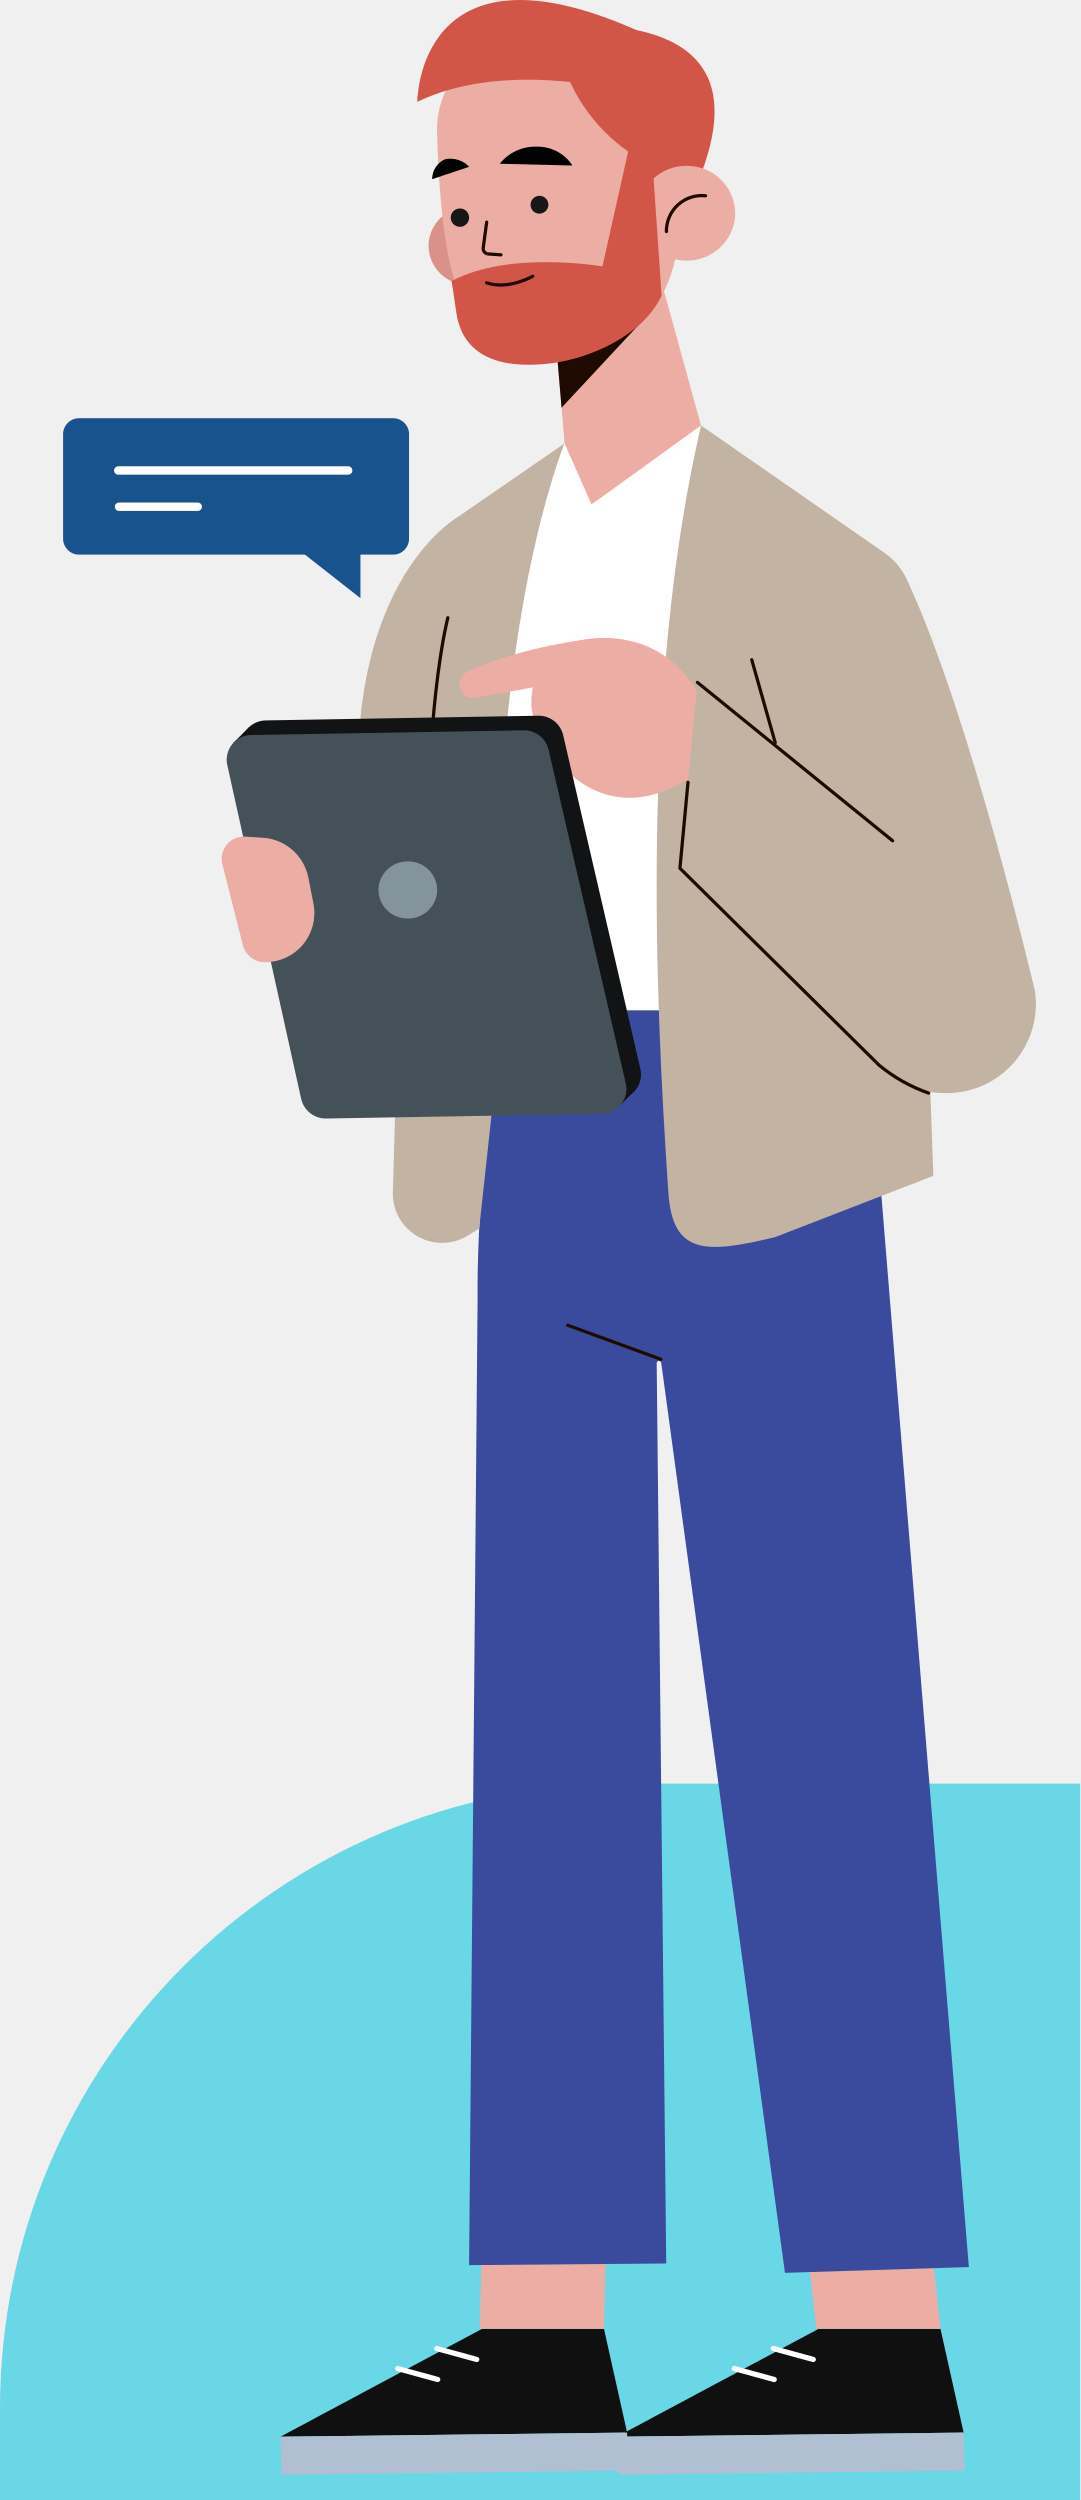
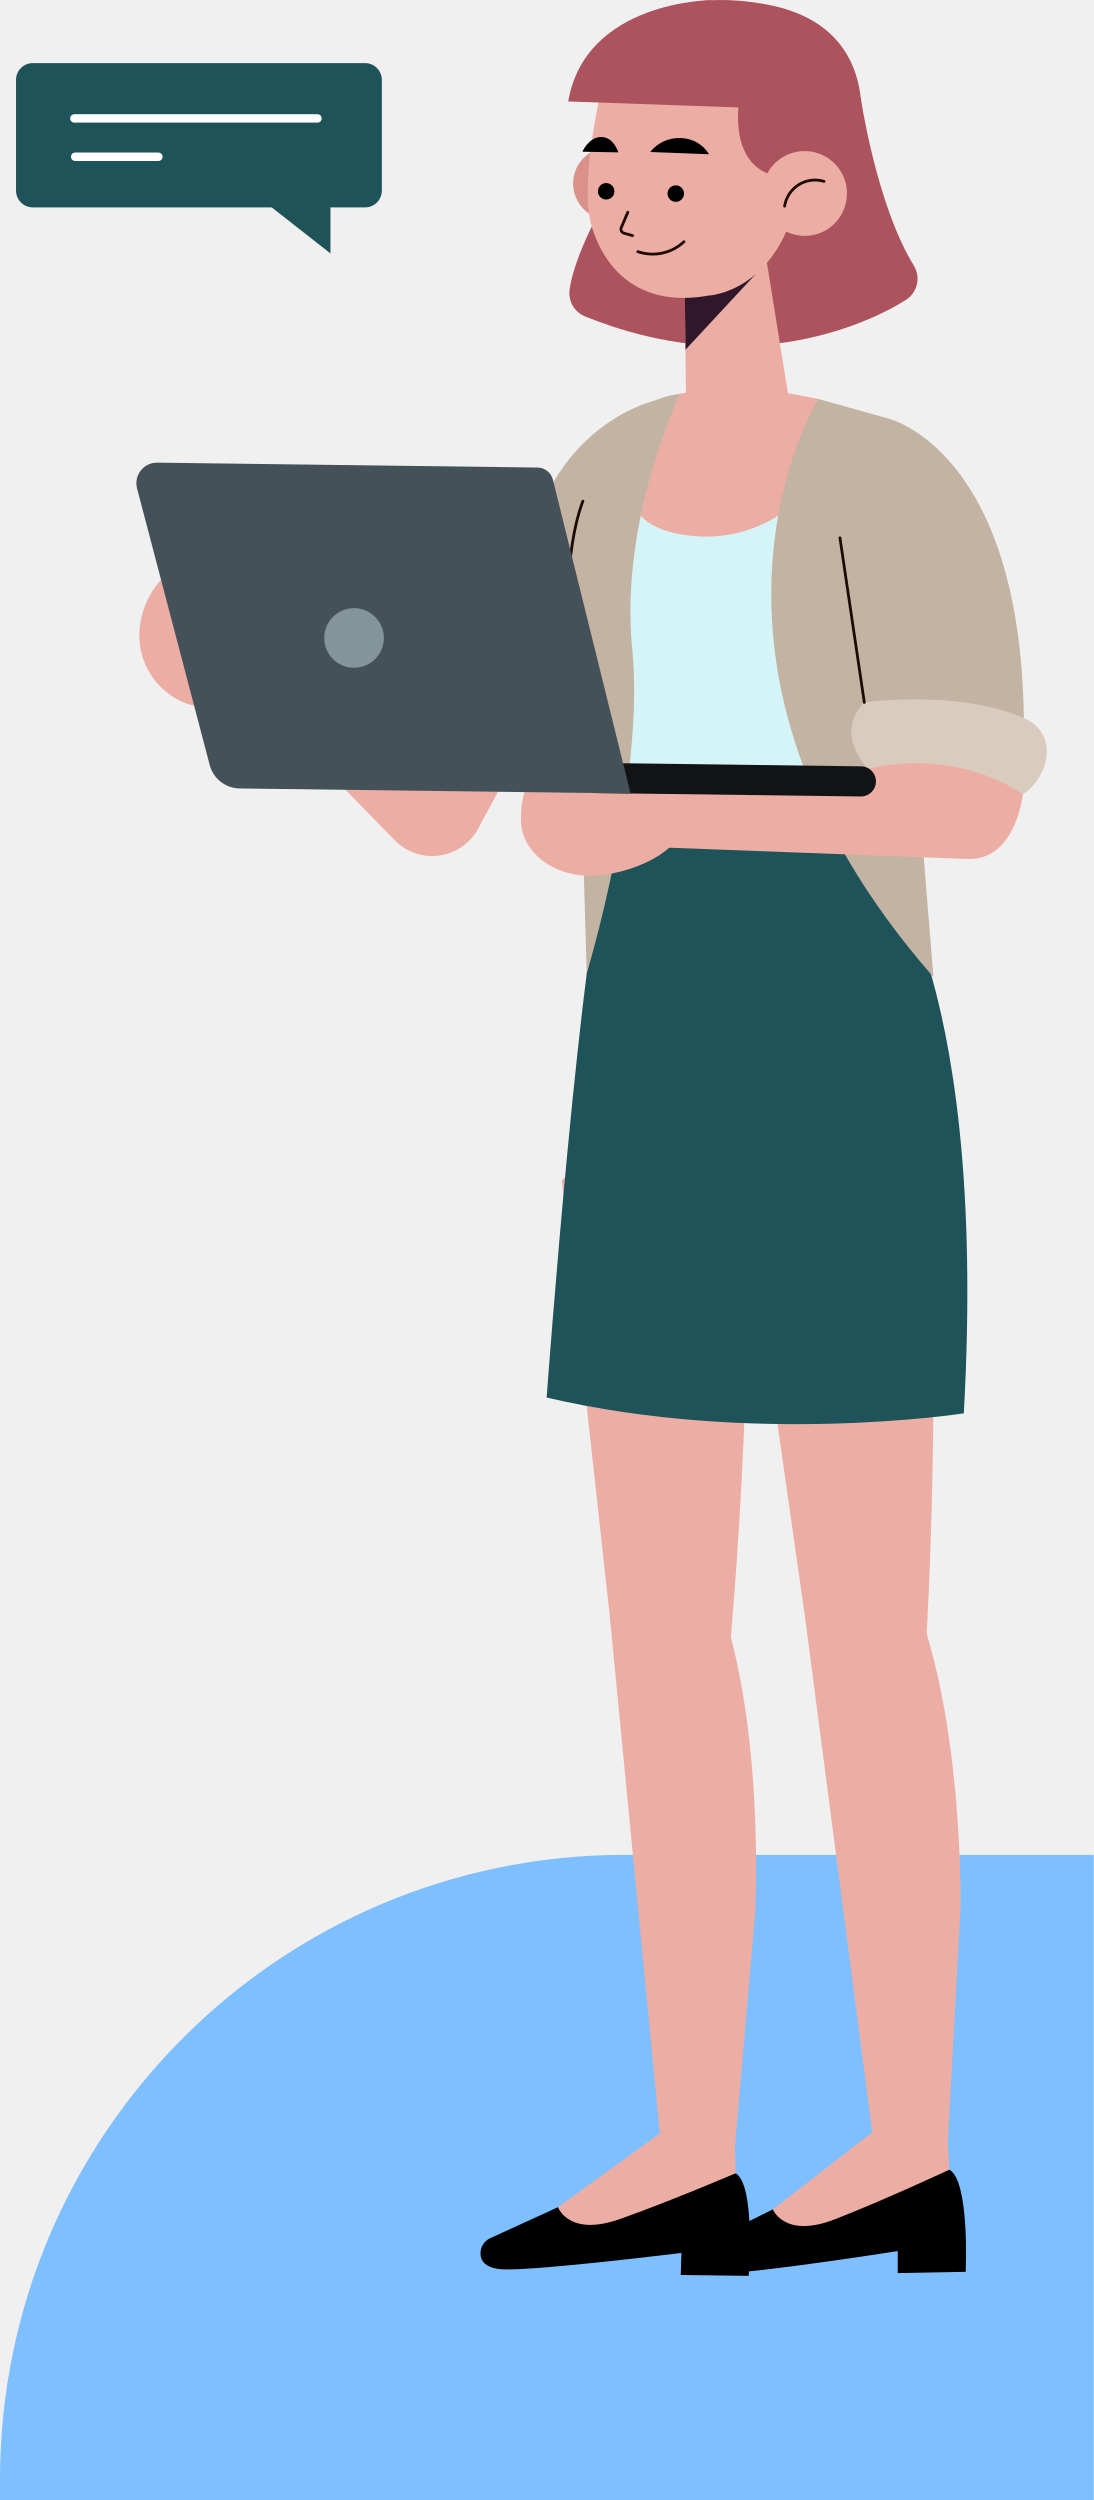
- <svg xmlns="http://www.w3.org/2000/svg" width="138.262" height="320" viewBox="0 0 138.262 320">
+ <svg xmlns="http://www.w3.org/2000/svg" width="140" height="320" viewBox="0 0 140 320">
  <defs>
    <clipPath id="clip-path">
-       <rect id="Rectangle_456803" data-name="Rectangle 456803" width="104.26" height="316.764" fill="none" />
+       <rect id="Rectángulo_456804" data-name="Rectángulo 456804" width="116.543" height="291.306" fill="none" />
    </clipPath>
  </defs>
-   <g id="img19" transform="translate(-6218.879 2427.18)">
-     <g id="Group_1185263" data-name="Group 1185263" transform="translate(6218.879 -2427.18)">
-       <g id="Group_1185262" data-name="Group 1185262" transform="translate(0 0)">
-         <g id="Group_1185261" data-name="Group 1185261">
-           <path id="Rectangle_456799" data-name="Rectangle 456799" d="M80,0h58.262a0,0,0,0,1,0,0V91.7a0,0,0,0,1,0,0H0a0,0,0,0,1,0,0V80A80,80,0,0,1,80,0Z" transform="translate(0 228.303)" fill="#69d7e5" />
-           <g id="Group_1180337" data-name="Group 1180337" transform="translate(8.077 53.531)">
-             <path id="Path_1000311" data-name="Path 1000311" d="M6.237,34.567H46.457a2.031,2.031,0,0,0,2.03-2.03v-13.4a2.031,2.031,0,0,0-2.03-2.032H6.237a2.03,2.03,0,0,0-2.03,2.032v13.4a2.031,2.031,0,0,0,2.03,2.03" transform="translate(-4.207 -17.105)" fill="#19538d" />
-             <line id="Line_3355" data-name="Line 3355" x1="29.428" transform="translate(7.06 6.692)" fill="none" stroke="#fff" stroke-linecap="round" stroke-linejoin="round" stroke-width="1.076" />
-             <line id="Line_3356" data-name="Line 3356" x1="10.076" transform="translate(7.157 11.333)" fill="none" stroke="#fff" stroke-linecap="round" stroke-linejoin="round" stroke-width="1.076" />
-             <path id="Path_1000312" data-name="Path 1000312" d="M37.42,29.623v7.9l-10.067-7.9Z" transform="translate(0.639 -14.485)" fill="#19538d" />
-           </g>
-           <g id="Group_1180340" data-name="Group 1180340" transform="translate(28.359)">
-             <g id="Group_1180343" data-name="Group 1180343" transform="translate(0)">
-               <path id="Path_1000349" data-name="Path 1000349" d="M47.777,213.1H32.169L6.356,226.906l44.383-.528Z" transform="translate(44.245 84.994)" fill="#101010" />
-               <path id="Path_1000350" data-name="Path 1000350" d="M50.789,227.061l-44.385.53-.153-4.864,44.385-.53Z" transform="translate(44.35 89.174)" fill="#b0c0d2" />
-               <line id="Line_3360" data-name="Line 3360" x2="5.113" y2="1.398" transform="translate(65.626 303.177)" fill="none" stroke="#fff" stroke-linecap="round" stroke-linejoin="round" stroke-width="0.673" />
-               <line id="Line_3361" data-name="Line 3361" x2="5.113" y2="1.398" transform="translate(70.624 300.612)" fill="none" stroke="#fff" stroke-linecap="round" stroke-linejoin="round" stroke-width="0.673" />
-               <path id="Path_1000351" data-name="Path 1000351" d="M8.386,198.9H24.3l2.231,20.715H10.617Z" transform="translate(65.496 78.474)" fill="#ecaea4" />
-               <path id="Path_1000352" data-name="Path 1000352" d="M77.293,213.1H61.684L35.872,226.906l44.383-.528Z" transform="translate(-28.343 84.994)" fill="#101010" />
-               <path id="Path_1000353" data-name="Path 1000353" d="M80.3,227.061l-44.385.53-.153-4.864,44.383-.53Z" transform="translate(-28.237 89.174)" fill="#b0c0d2" />
-               <line id="Line_3362" data-name="Line 3362" x2="5.113" y2="1.398" transform="translate(22.553 303.177)" fill="none" stroke="#fff" stroke-linecap="round" stroke-linejoin="round" stroke-width="0.673" />
-               <line id="Line_3363" data-name="Line 3363" x2="5.113" y2="1.398" transform="translate(27.552 300.612)" fill="none" stroke="#fff" stroke-linecap="round" stroke-linejoin="round" stroke-width="0.673" />
-               <path id="Path_1000354" data-name="Path 1000354" d="M38.068,198.9H53.977l-.527,20.715H37.541Z" transform="translate(-4.5 78.474)" fill="#ecaea4" />
-               <g id="Group_1180343-2" data-name="Group 1180343">
-                 <g id="Group_1180342" data-name="Group 1180342" clip-path="url(#clip-path)">
-                   <path id="Path_1000355" data-name="Path 1000355" d="M11.02,89.848s-1.164,2.418-3.3,24.681c-.438,4.577-.711,10.953-.662,15.548L5.968,253.792l25.234-.21-1.22-115.249a.292.292,0,0,1,.58-.038L46.4,254.781l23.539-.742L56.822,93.319l-12.029-1.6Z" transform="translate(25.715 36.144)" fill="#3a4b9e" />
-                   <line id="Line_3364" data-name="Line 3364" x1="11.938" y1="4.357" transform="translate(44.303 169.63)" fill="none" stroke="#1e0a00" stroke-linecap="round" stroke-linejoin="round" stroke-width="0.417" />
-                   <path id="Path_1000356" data-name="Path 1000356" d="M63.839,47.236S49.945,55.122,51.22,83.119l12.98.534Z" transform="translate(-33.687 19.002)" fill="#c2b3a3" />
-                   <path id="Path_1000357" data-name="Path 1000357" d="M63.835,40.474,50.081,49.958s-5.935,5.714-6.021,8.881L41.852,136.5a6.3,6.3,0,0,0,9.667,5.33l1.387-.857Z" transform="translate(-19.93 16.282)" fill="#c2b3a3" />
-                   <path id="Path_1000358" data-name="Path 1000358" d="M54.785,56.387s-2.577,9.648-2.577,30.251" transform="translate(-25.818 22.683)" fill="none" stroke="#1e0a00" stroke-linecap="round" stroke-linejoin="round" stroke-width="0.417" />
-                   <path id="Path_1000359" data-name="Path 1000359" d="M33.79,41.133s-10.267,24.485-8.3,72.565h32.26L51.254,38.837Z" transform="translate(10.115 15.623)" fill="#fff" />
-                   <path id="Path_1000360" data-name="Path 1000360" d="M14.8,38.837,38.237,55.112a8.509,8.509,0,0,1,3.688,6.71l2.612,73.061L24.3,142.723c-8.864,2.143-13.141,2.329-13.685-5.717C8.892,111.537,7.118,72,14.8,38.837" transform="translate(46.573 15.623)" fill="#c2b3a3" />
-                   <path id="Path_1000361" data-name="Path 1000361" d="M21.336,53.7c7.933,17.029,16.24,52.332,16.24,52.332A11.42,11.42,0,0,1,25.7,119.053a11.5,11.5,0,0,1-11.158-10.047L.177,60.721c-2.442-14.34,21.16-7.02,21.16-7.02" transform="translate(66.545 20.851)" fill="#c2b3a3" />
-                   <line id="Line_3365" data-name="Line 3365" x2="3.005" y2="10.615" transform="translate(67.863 84.446)" fill="none" stroke="#1e0a00" stroke-linecap="round" stroke-linejoin="round" stroke-width="0.417" />
-                   <path id="Path_1000362" data-name="Path 1000362" d="M51.149,68.238s-2.567-9.047-11.879-9.93-12.052,6.228-10.3,10.908,7.811,12.3,16.99,8.405,5.188-9.384,5.188-9.384" transform="translate(11.186 23.426)" fill="#ecaea4" />
-                   <path id="Path_1000363" data-name="Path 1000363" d="M56.389,58.3s-9.143,1.019-15.952,4.245a1.741,1.741,0,0,0-.971,1.809,1.809,1.809,0,0,0,2.132,1.5L54.22,63.56Z" transform="translate(-9.024 23.451)" fill="#ecaea4" />
-                   <path id="Path_1000364" data-name="Path 1000364" d="M38.4,111.3,12.895,86.078l2.231-23.791L39.885,82.02Z" transform="translate(45.779 25.057)" fill="#c2b3a3" />
-                   <line id="Line_3366" data-name="Line 3366" x2="24.989" y2="20.274" transform="translate(60.905 87.343)" fill="none" stroke="#1e0a00" stroke-linecap="round" stroke-linejoin="round" stroke-width="0.417" />
-                   <path id="Path_1000365" data-name="Path 1000365" d="M10.573,71.411l-1.031,11,25.506,25.219a20.73,20.73,0,0,0,6.32,3.558" transform="translate(49.131 28.727)" fill="none" stroke="#1e0a00" stroke-linecap="round" stroke-linejoin="round" stroke-width="0.417" />
-                   <path id="Path_1000366" data-name="Path 1000366" d="M35.128,69.738,44.6,112.533a3.223,3.223,0,0,0,3.225,2.488l35.226-.6a3.174,3.174,0,0,0,3.1-3.842l-9.9-42.786a3.225,3.225,0,0,0-3.219-2.46l-34.8.6a3.173,3.173,0,0,0-3.111,3.813" transform="translate(-32.531 26.28)" fill="#121314" />
-                   <path id="Path_1000367" data-name="Path 1000367" d="M37.59,66.342l-2.081,2.089L84.85,115l2.228-2.245Z" transform="translate(-34.028 26.688)" fill="#121314" />
-                   <path id="Path_1000368" data-name="Path 1000368" d="M36.427,71.07,45.9,113.865a3.223,3.223,0,0,0,3.225,2.488l35.226-.6a3.173,3.173,0,0,0,3.105-3.842l-9.9-42.786a3.225,3.225,0,0,0-3.219-2.46l-34.8.6a3.173,3.173,0,0,0-3.111,3.813" transform="translate(-35.703 26.816)" fill="#445158" />
-                   <path id="Path_1000369" data-name="Path 1000369" d="M53.176,81.9a3.685,3.685,0,0,0,3.343,4.023,3.737,3.737,0,0,0,4.138-3.25,3.684,3.684,0,0,0-3.343-4.023,3.737,3.737,0,0,0-4.138,3.25" transform="translate(-33.075 31.629)" fill="#83949a" />
-                   <path id="Path_1000370" data-name="Path 1000370" d="M64.131,79.852,66.783,90.3a2.884,2.884,0,0,0,2.86,2.14,6.282,6.282,0,0,0,6.183-7.4l-.682-3.48a6.348,6.348,0,0,0-5.875-5.051l-2.139-.137a2.839,2.839,0,0,0-3,3.482" transform="translate(-64.044 30.719)" fill="#ecaea4" />
-                   <path id="Path_1000371" data-name="Path 1000371" d="M57.047,24.426a5.106,5.106,0,0,1-5.675,4.41,5.03,5.03,0,0,1-4.536-5.518,5.106,5.106,0,0,1,5.675-4.41,5.03,5.03,0,0,1,4.536,5.518" transform="translate(-20.32 7.594)" fill="#d9918a" />
-                   <path id="Path_1000372" data-name="Path 1000372" d="M29.742,33.593l1.252,14.816,3.447,7.812L48.457,46.115l-6.982-25.37Z" transform="translate(12.911 8.345)" fill="#ecaea4" />
-                   <path id="Path_1000373" data-name="Path 1000373" d="M35.532,40.526,46.28,28.988,34.665,30.277Z" transform="translate(7.987 11.661)" fill="#1e0a00" />
-                   <path id="Path_1000374" data-name="Path 1000374" d="M41.118,3.721A11.659,11.659,0,0,0,31.65,15.586c.176,6.5.829,17.076,3.163,21.078,3.476,5.955,9.68,9.025,18.114,5.923,0,0,10.049-2.2,9.752-16.808C62.357,9.973,50.715,2.044,41.118,3.721" transform="translate(-4.063 1.408)" fill="#ecaea4" />
-                   <path id="Path_1000375" data-name="Path 1000375" d="M38.363,25.646l-1.282-7.226A22.208,22.208,0,0,1,28.536,6.554s.226-5.162,8.189-3.938S52.1,8.268,45.751,22.9Z" transform="translate(14.961 0.977)" fill="#d25648" />
-                   <path id="Path_1000376" data-name="Path 1000376" d="M39.13,21.877a6.2,6.2,0,0,1-6.886,5.351,6.1,6.1,0,0,1-5.5-6.7,6.2,6.2,0,0,1,6.886-5.351,6.1,6.1,0,0,1,5.5,6.7" transform="translate(26.584 6.092)" fill="#ecaea4" />
-                   <path id="Path_1000377" data-name="Path 1000377" d="M34.348,17.872a4.539,4.539,0,0,0-5.012,4.577" transform="translate(27.605 7.185)" fill="none" stroke="#1e0a00" stroke-linecap="round" stroke-linejoin="round" stroke-width="0.417" />
-                   <path id="Path_1000378" data-name="Path 1000378" d="M55.829,13.833l-3.291,14.7s-12.023-2.08-19.3,1.889l.607,4.068c.812,5.446,5.4,7.241,11.983,6.466,5.046-.595,11.872-3.539,14.286-8.68l-1.028-15Z" transform="translate(-3.786 5.565)" fill="#d25648" />
-                   <path id="Path_1000379" data-name="Path 1000379" d="M52.67,20.255a1.175,1.175,0,1,1-1.085-1.224,1.164,1.164,0,0,1,1.085,1.224" transform="translate(-20.986 7.654)" fill="#171717" />
-                   <path id="Path_1000380" data-name="Path 1000380" d="M45.631,19.1a1.166,1.166,0,0,1-1.259,1.056A1.144,1.144,0,1,1,45.631,19.1" transform="translate(-3.796 7.19)" fill="#171717" />
-                   <path id="Path_1000381" data-name="Path 1000381" d="M47.944,20.277,47.5,23.568a.7.7,0,0,0,.658.784l1.614.111" transform="translate(-14.008 8.157)" fill="none" stroke="#1e0a00" stroke-linecap="round" stroke-linejoin="round" stroke-width="0.417" />
-                   <path id="Path_1000382" data-name="Path 1000382" d="M41.149,15.576l9.314.226a5.311,5.311,0,0,0-4.526-2.415,5.83,5.83,0,0,0-4.788,2.189" transform="translate(-5.546 5.385)" />
-                   <path id="Path_1000383" data-name="Path 1000383" d="M55.055,15.535l-4.74,1.583a2.763,2.763,0,0,1,1.653-2.549,3.331,3.331,0,0,1,3.088.966" transform="translate(-23.358 5.814)" />
-                   <path id="Path_1000384" data-name="Path 1000384" d="M50.6,25.213s-3.151,1.817-5.929.836" transform="translate(-10.758 10.143)" fill="none" stroke="#1e0a00" stroke-linecap="round" stroke-linejoin="round" stroke-width="0.417" />
-                   <path id="Path_1000385" data-name="Path 1000385" d="M61.293,11.542S46.455,7.706,35.477,13.034c0,0,0-21.6,28.042-9.185Z" transform="translate(-10.422 0)" fill="#d25648" />
-                 </g>
-               </g>
-             </g>
-           </g>
-         </g>
+   <g id="Grupo_1188477" data-name="Grupo 1188477" transform="translate(-10331 7555.246)">
+     <path id="Rectángulo_456807" data-name="Rectángulo 456807" d="M80,0h60a0,0,0,0,1,0,0V82.581a0,0,0,0,1,0,0H0a0,0,0,0,1,0,0V80A80,80,0,0,1,80,0Z" transform="translate(10331 -7317.826)" fill="#7dbfff" />
+     <g id="Grupo_1180355" data-name="Grupo 1180355" transform="translate(10333.051 -7547.164)">
+       <path id="Trazado_1000311" data-name="Trazado 1000311" d="M6.354,35.57H48.885a2.148,2.148,0,0,0,2.147-2.147V19.253A2.148,2.148,0,0,0,48.885,17.1H6.354a2.147,2.147,0,0,0-2.147,2.148v14.17A2.148,2.148,0,0,0,6.354,35.57" transform="translate(-4.207 -17.105)" fill="#1e535a" />
+       <line id="Línea_3355" data-name="Línea 3355" x1="31.12" transform="translate(7.466 7.077)" fill="none" stroke="#fff" stroke-linecap="round" stroke-linejoin="round" stroke-width="1.076" />
+       <line id="Línea_3356" data-name="Línea 3356" x1="10.655" transform="translate(7.569 11.984)" fill="none" stroke="#fff" stroke-linecap="round" stroke-linejoin="round" stroke-width="1.076" />
+       <path id="Trazado_1000312" data-name="Trazado 1000312" d="M38,29.623v8.351L27.353,29.623Z" transform="translate(2.248 -13.614)" fill="#1e535a" />
+     </g>
+     <g id="Grupo_1180356" data-name="Grupo 1180356" transform="translate(10348.457 -7555.246)">
+       <g id="Grupo_1180346" data-name="Grupo 1180346" clip-path="url(#clip-path)">
+         <path id="Trazado_1000386" data-name="Trazado 1000386" d="M42.629,209.349l-8.635,3.95a2.138,2.138,0,0,0-1.246,2.409c.2.775.894,1.506,2.785,1.6,4.2.212,22.893-2.1,22.893-2.1l-.09,2.82,8.694.115s.916-11.595-1.666-13.135Z" transform="translate(11.341 73.167)" />
+         <path id="Trazado_1000387" data-name="Trazado 1000387" d="M53.214,201.446,40.069,210.98s1.344,3.844,7.914,1.524,14.823-5.869,14.823-5.869l-.141-6.2Z" transform="translate(13.9 71.537)" fill="#ecaea4" />
+         <path id="Trazado_1000388" data-name="Trazado 1000388" d="M40.427,115.317,46.6,171.4a7.068,7.068,0,0,0,8.185,6.018c3.154-.545,6.852,1.255,7.141-1.957,1.358-15.085,4.7-62.94-.932-75.355Z" transform="translate(14.025 35.729)" fill="#ecaea4" />
+         <path id="Trazado_1000389" data-name="Trazado 1000389" d="M45.007,155.817l6.368,65.849,9.637,1.688L63.6,193.427s1.926-36.338-10.055-49.659Z" transform="translate(15.614 51.312)" fill="#ecaea4" />
+         <path id="Trazado_1000390" data-name="Trazado 1000390" d="M63,209.748l-8.5,4.228a2.136,2.136,0,0,0-1.168,2.447c.221.769.941,1.476,2.834,1.512,4.205.075,22.815-2.845,22.815-2.845v2.82l8.694-.166s.544-11.619-2.086-13.075Z" transform="translate(18.473 73.048)" />
+         <path id="Trazado_1000391" data-name="Trazado 1000391" d="M73.317,201.421l-12.832,9.956s1.465,3.8,7.959,1.266S83.07,206.3,83.07,206.3l-.339-6.192Z" transform="translate(20.983 71.419)" fill="#ecaea4" />
+         <path id="Trazado_1000392" data-name="Trazado 1000392" d="M57.658,115.736l7.959,55.854a7.065,7.065,0,0,0,8.374,5.749c3.136-.647,6.889,1.033,7.075-2.187.875-15.121,2.691-63.06-3.34-75.285Z" transform="translate(20.002 35.643)" fill="#ecaea4" />
+         <path id="Trazado_1000393" data-name="Trazado 1000393" d="M63.567,155.965l8.557,65.606,9.686,1.376,1.627-30s.676-36.38-11.724-49.306Z" transform="translate(22.052 51.268)" fill="#ecaea4" />
+         <path id="Trazado_1000394" data-name="Trazado 1000394" d="M80.344,79.949s15.291,14.725,12.043,72.9c0,0-26.89,4.2-53.4-2.019,0,0,4.4-60.3,8.25-72.219Z" transform="translate(13.525 28.056)" fill="#1e535a" />
+         <path id="Trazado_1000395" data-name="Trazado 1000395" d="M53.461,37.817S39.529,40.957,36.845,59.43l8.812,7.8Z" transform="translate(12.782 13.497)" fill="#c2b3a3" />
+         <path id="Trazado_1000396" data-name="Trazado 1000396" d="M28.627,86.754c.256-.411,5.592,2.4,5.751,1.94A202.428,202.428,0,0,0,45.334,66.2c1.614-3.776-.347-15.414-4.41-15.79-2.983-.275-6.6,5.286-7.349,8.209l-7.653,18.69Z" transform="translate(8.993 17.989)" fill="#ecaea4" />
+         <path id="Trazado_1000397" data-name="Trazado 1000397" d="M38.812,75.733,10.11,59.662l-2.7,2.928L30.465,86.223a6.7,6.7,0,0,0,11.01-2.065,6.8,6.8,0,0,0-2.663-8.425" transform="translate(2.57 21.294)" fill="#ecaea4" />
+         <path id="Trazado_1000398" data-name="Trazado 1000398" d="M.472,60.482A9.313,9.313,0,0,0,3.9,69.771c3.152,2.468,7.308,2.392,9.284-.17s-.015-13.224-3.167-15.693-8.39.7-9.548,6.573" transform="translate(0.099 18.939)" fill="#ecaea4" />
+         <path id="Trazado_1000399" data-name="Trazado 1000399" d="M79,92.175c-1.173.008-33.89-.381-33.89-.381L46.22,41.667l25.261,4.668Z" transform="translate(15.65 14.871)" fill="#d5f4f8" />
+         <path id="Trazado_1000400" data-name="Trazado 1000400" d="M70.9,38.135,60.767,36.21l-7.518,1.267L47.3,49.273s-1.8,5.411,7.431,6.392,15.739-5.49,17.331-9.524S70.9,38.135,70.9,38.135" transform="translate(16.358 12.924)" fill="#ecaea4" />
+         <path id="Trazado_1000401" data-name="Trazado 1000401" d="M55.154,37.144s-7.807,16.035-6.135,32.72-5.828,41.489-5.828,41.489l-1.533-53.29S42,38.878,55.154,37.144" transform="translate(14.452 13.257)" fill="#c2b3a3" />
+         <path id="Trazado_1000402" data-name="Trazado 1000402" d="M42.912,47.275s-3.2,7.63-1.212,20.548" transform="translate(14.241 16.873)" fill="none" stroke="#1e0a00" stroke-linecap="round" stroke-linejoin="round" stroke-width="0.358" />
+         <path id="Trazado_1000403" data-name="Trazado 1000403" d="M66.33,37.629S45.658,71.135,81.09,111.635l-5.8-71.5Z" transform="translate(20.931 13.43)" fill="#c2b3a3" />
+         <path id="Trazado_1000404" data-name="Trazado 1000404" d="M72.788,39.463s17.038,3.858,17.439,38.57L69.806,75.825,67.363,47.569Z" transform="translate(23.369 14.085)" fill="#c2b3a3" />
+         <path id="Trazado_1000405" data-name="Trazado 1000405" d="M70.044,74.839s-4.4-4.455-.443-8.475c0,0,12.165-1.746,20.689,2.121a4.534,4.534,0,0,1,2.655,4.594,6.944,6.944,0,0,1-3.043,5.05s-4.464-3.092-19.858-3.291" transform="translate(23.573 23.545)" fill="#d9ccbe" />
+         <line id="Línea_3367" data-name="Línea 3367" x1="3.117" y1="21.07" transform="translate(90.057 68.839)" fill="none" stroke="#1e0a00" stroke-linecap="round" stroke-linejoin="round" stroke-width="0.358" />
+         <path id="Trazado_1000406" data-name="Trazado 1000406" d="M77.7,72.69,45.872,76.314l1.686,6.319L90.5,84.255c4.3.163,6.43-3.984,7.058-8.274,0,0-7.826-5.992-19.858-3.291" transform="translate(15.914 25.694)" fill="#ecaea4" />
+         <path id="Trazado_1000407" data-name="Trazado 1000407" d="M36.547,79.954c.114,4,4.2,7.124,9.117,6.98s11.755-3.088,11.64-7.087-9.26-9.492-14.18-9.349-6.691,5.457-6.577,9.456" transform="translate(12.677 25.16)" fill="#ecaea4" />
+         <path id="Trazado_1000408" data-name="Trazado 1000408" d="M77.573,76.262l-33.927-.437.05-3.856,33.926.437a1.928,1.928,0,0,1-.048,3.856" transform="translate(15.141 25.686)" fill="#121314" />
+         <path id="Trazado_1000409" data-name="Trazado 1000409" d="M63.254,85.992l-50.039-.645a4.022,4.022,0,0,1-3.832-3.011L.089,46.955a2.633,2.633,0,0,1,2.565-3.312l48.7.627a2.058,2.058,0,0,1,1.966,1.569Z" transform="translate(0 15.576)" fill="#445158" />
+         <path id="Trazado_1000410" data-name="Trazado 1000410" d="M25.485,61.261a3.817,3.817,0,1,1-3.767-3.894,3.831,3.831,0,0,1,3.767,3.894" transform="translate(6.193 20.475)" fill="#83949a" />
+         <path id="Trazado_1000411" data-name="Trazado 1000411" d="M78.437,9.215s2.019,13.767,6.834,21.548A3.213,3.213,0,0,1,84.224,35.1c-5.594,3.54-21.289,10.188-41.125,2.09A3.21,3.21,0,0,1,41.175,33.8c.455-3.708,3.748-10.96,8.534-17.44Z" transform="translate(14.276 3.289)" fill="#ad535e" />
+         <path id="Trazado_1000412" data-name="Trazado 1000412" d="M50.508,19.936a4.6,4.6,0,0,1-5.786,3.023,4.651,4.651,0,0,1-3-5.831,4.6,4.6,0,0,1,5.786-3.022,4.65,4.65,0,0,1,3,5.829" transform="translate(14.398 4.957)" fill="#d9918a" />
+         <path id="Trazado_1000413" data-name="Trazado 1000413" d="M52.093,28.093,52.3,46.9l13.421-.4L61.081,17.661Z" transform="translate(18.072 6.303)" fill="#ecaea4" />
+         <path id="Trazado_1000414" data-name="Trazado 1000414" d="M52.215,35.519l8.95-9.639-9.054,2.083Z" transform="translate(18.078 9.237)" fill="#30182a" />
+         <path id="Trazado_1000415" data-name="Trazado 1000415" d="M46.994,6.083a6.785,6.785,0,0,0-2.251,3.85c-.939,4.43-2.787,13.646-1.285,18.381,1.95,6.158,6.844,10.1,14.85,8.672,0,0,9.263-.305,11.719-13.979C73.513,3.607,57.055-2.264,46.994,6.083" transform="translate(14.879 0.853)" fill="#ecaea4" />
+         <path id="Trazado_1000416" data-name="Trazado 1000416" d="M45.931,18.612a1.055,1.055,0,1,1-.735-1.305,1.053,1.053,0,0,1,.735,1.305" transform="translate(15.216 6.163)" />
+         <path id="Trazado_1000417" data-name="Trazado 1000417" d="M52.546,18.83a1.055,1.055,0,1,1-.735-1.307,1.054,1.054,0,0,1,.735,1.307" transform="translate(17.511 6.24)" />
+         <path id="Trazado_1000418" data-name="Trazado 1000418" d="M46.93,20.019l-.839,1.965a.527.527,0,0,0,.338.715l1.11.316" transform="translate(15.975 7.145)" fill="none" stroke="#1e0a00" stroke-linecap="round" stroke-linejoin="round" stroke-width="0.361" />
+         <path id="Trazado_1000419" data-name="Trazado 1000419" d="M48.83,14.811l7.532.286a4.284,4.284,0,0,0-3.635-2.072,4.675,4.675,0,0,0-3.9,1.786" transform="translate(16.94 4.648)" />
+         <path id="Trazado_1000420" data-name="Trazado 1000420" d="M42.383,14.807l4.6.084s-.574-1.954-2.169-1.97-2.43,1.886-2.43,1.886" transform="translate(14.703 4.612)" />
+         <path id="Trazado_1000421" data-name="Trazado 1000421" d="M53.562,22.8a5.856,5.856,0,0,1-5.906,1.274" transform="translate(16.532 8.138)" fill="none" stroke="#1e0a00" stroke-linecap="round" stroke-linejoin="round" stroke-width="0.361" />
+         <path id="Trazado_1000422" data-name="Trazado 1000422" d="M66.034,22.37s-6.522-.862-3.711-12.74a80.043,80.043,0,0,1-17.961.507S46.7-2.793,65.191.553C84.4,4.031,77.017,26.371,69.778,32.848Z" transform="translate(15.39 0)" fill="#ad535e" />
+         <path id="Trazado_1000423" data-name="Trazado 1000423" d="M70.045,21.321a5.376,5.376,0,0,1-6.76,3.531,5.421,5.421,0,1,1,6.76-3.531" transform="translate(20.65 5.088)" fill="#ecaea4" />
+         <path id="Trazado_1000424" data-name="Trazado 1000424" d="M66.641,17.149a3.94,3.94,0,0,0-5.039,3.17" transform="translate(21.371 6.067)" fill="none" stroke="#1e0a00" stroke-linecap="round" stroke-linejoin="round" stroke-width="0.361" />
+         <path id="Trazado_1000425" data-name="Trazado 1000425" d="M59.331.024C59.356,0,43.223.094,41.041,12.977l25.516.906,1.638-8.576Z" transform="translate(14.238 0.008)" fill="#ad535e" />
      </g>
    </g>
  </g>
</svg>
